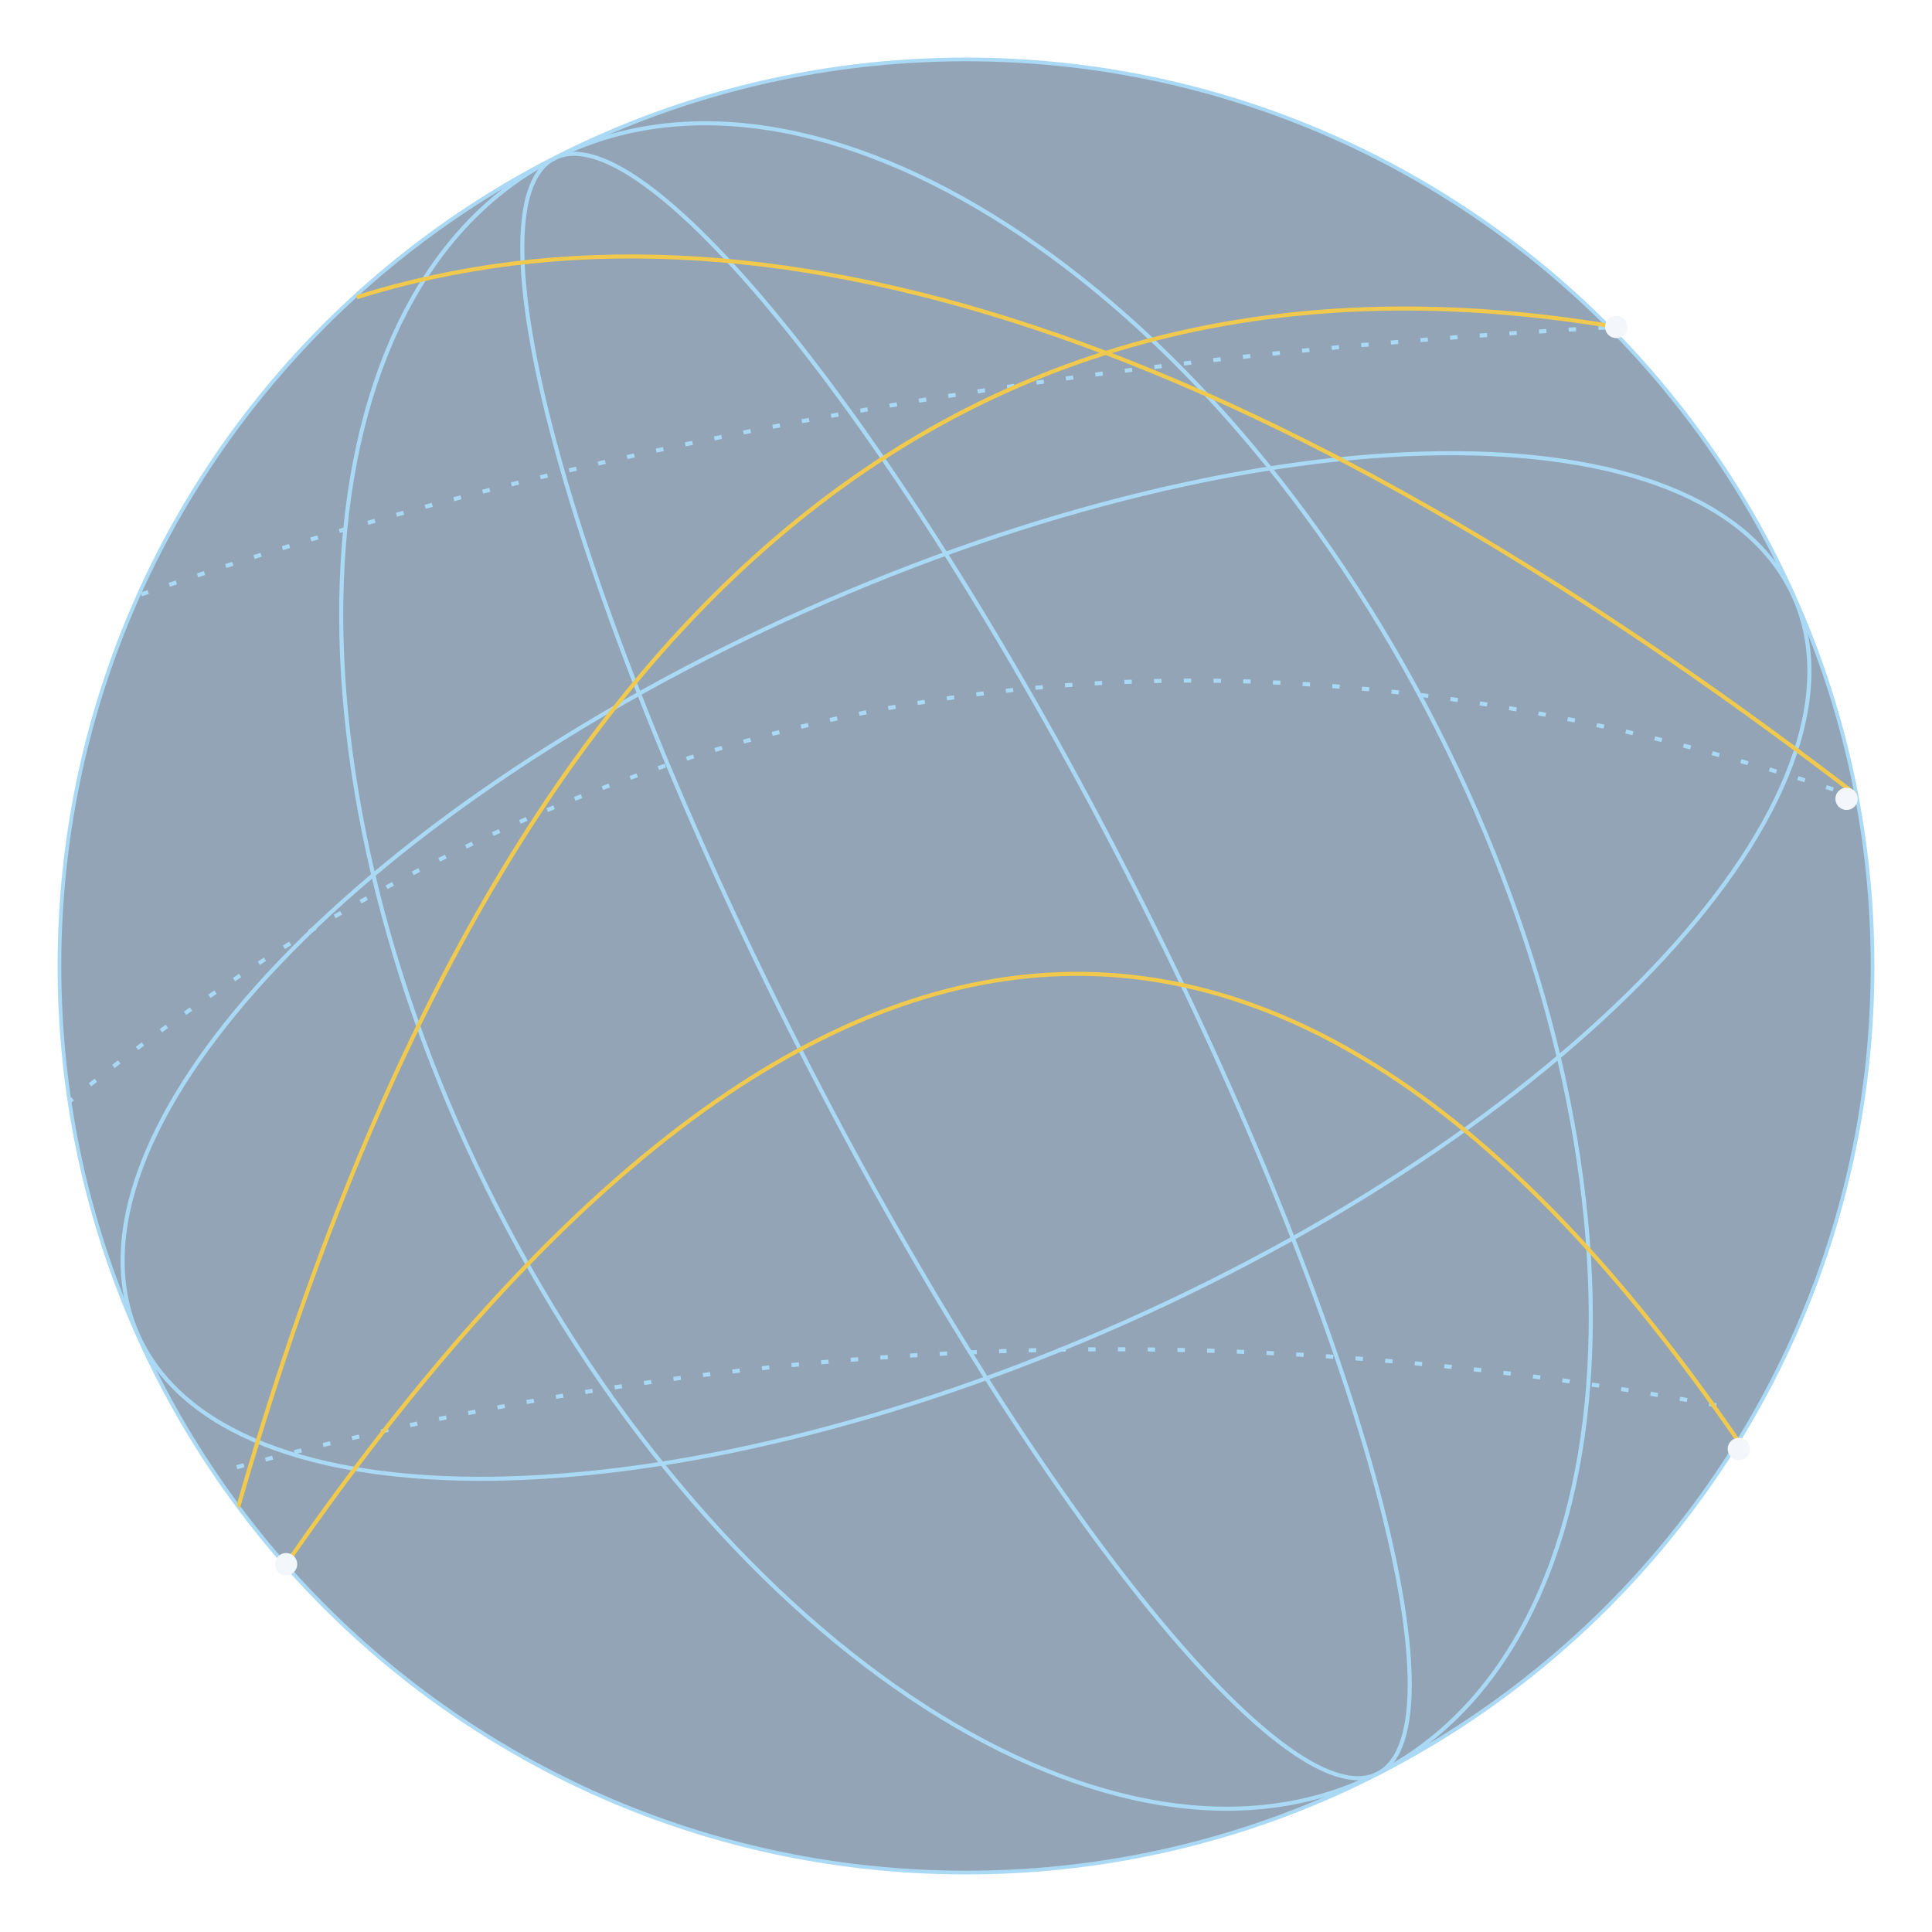
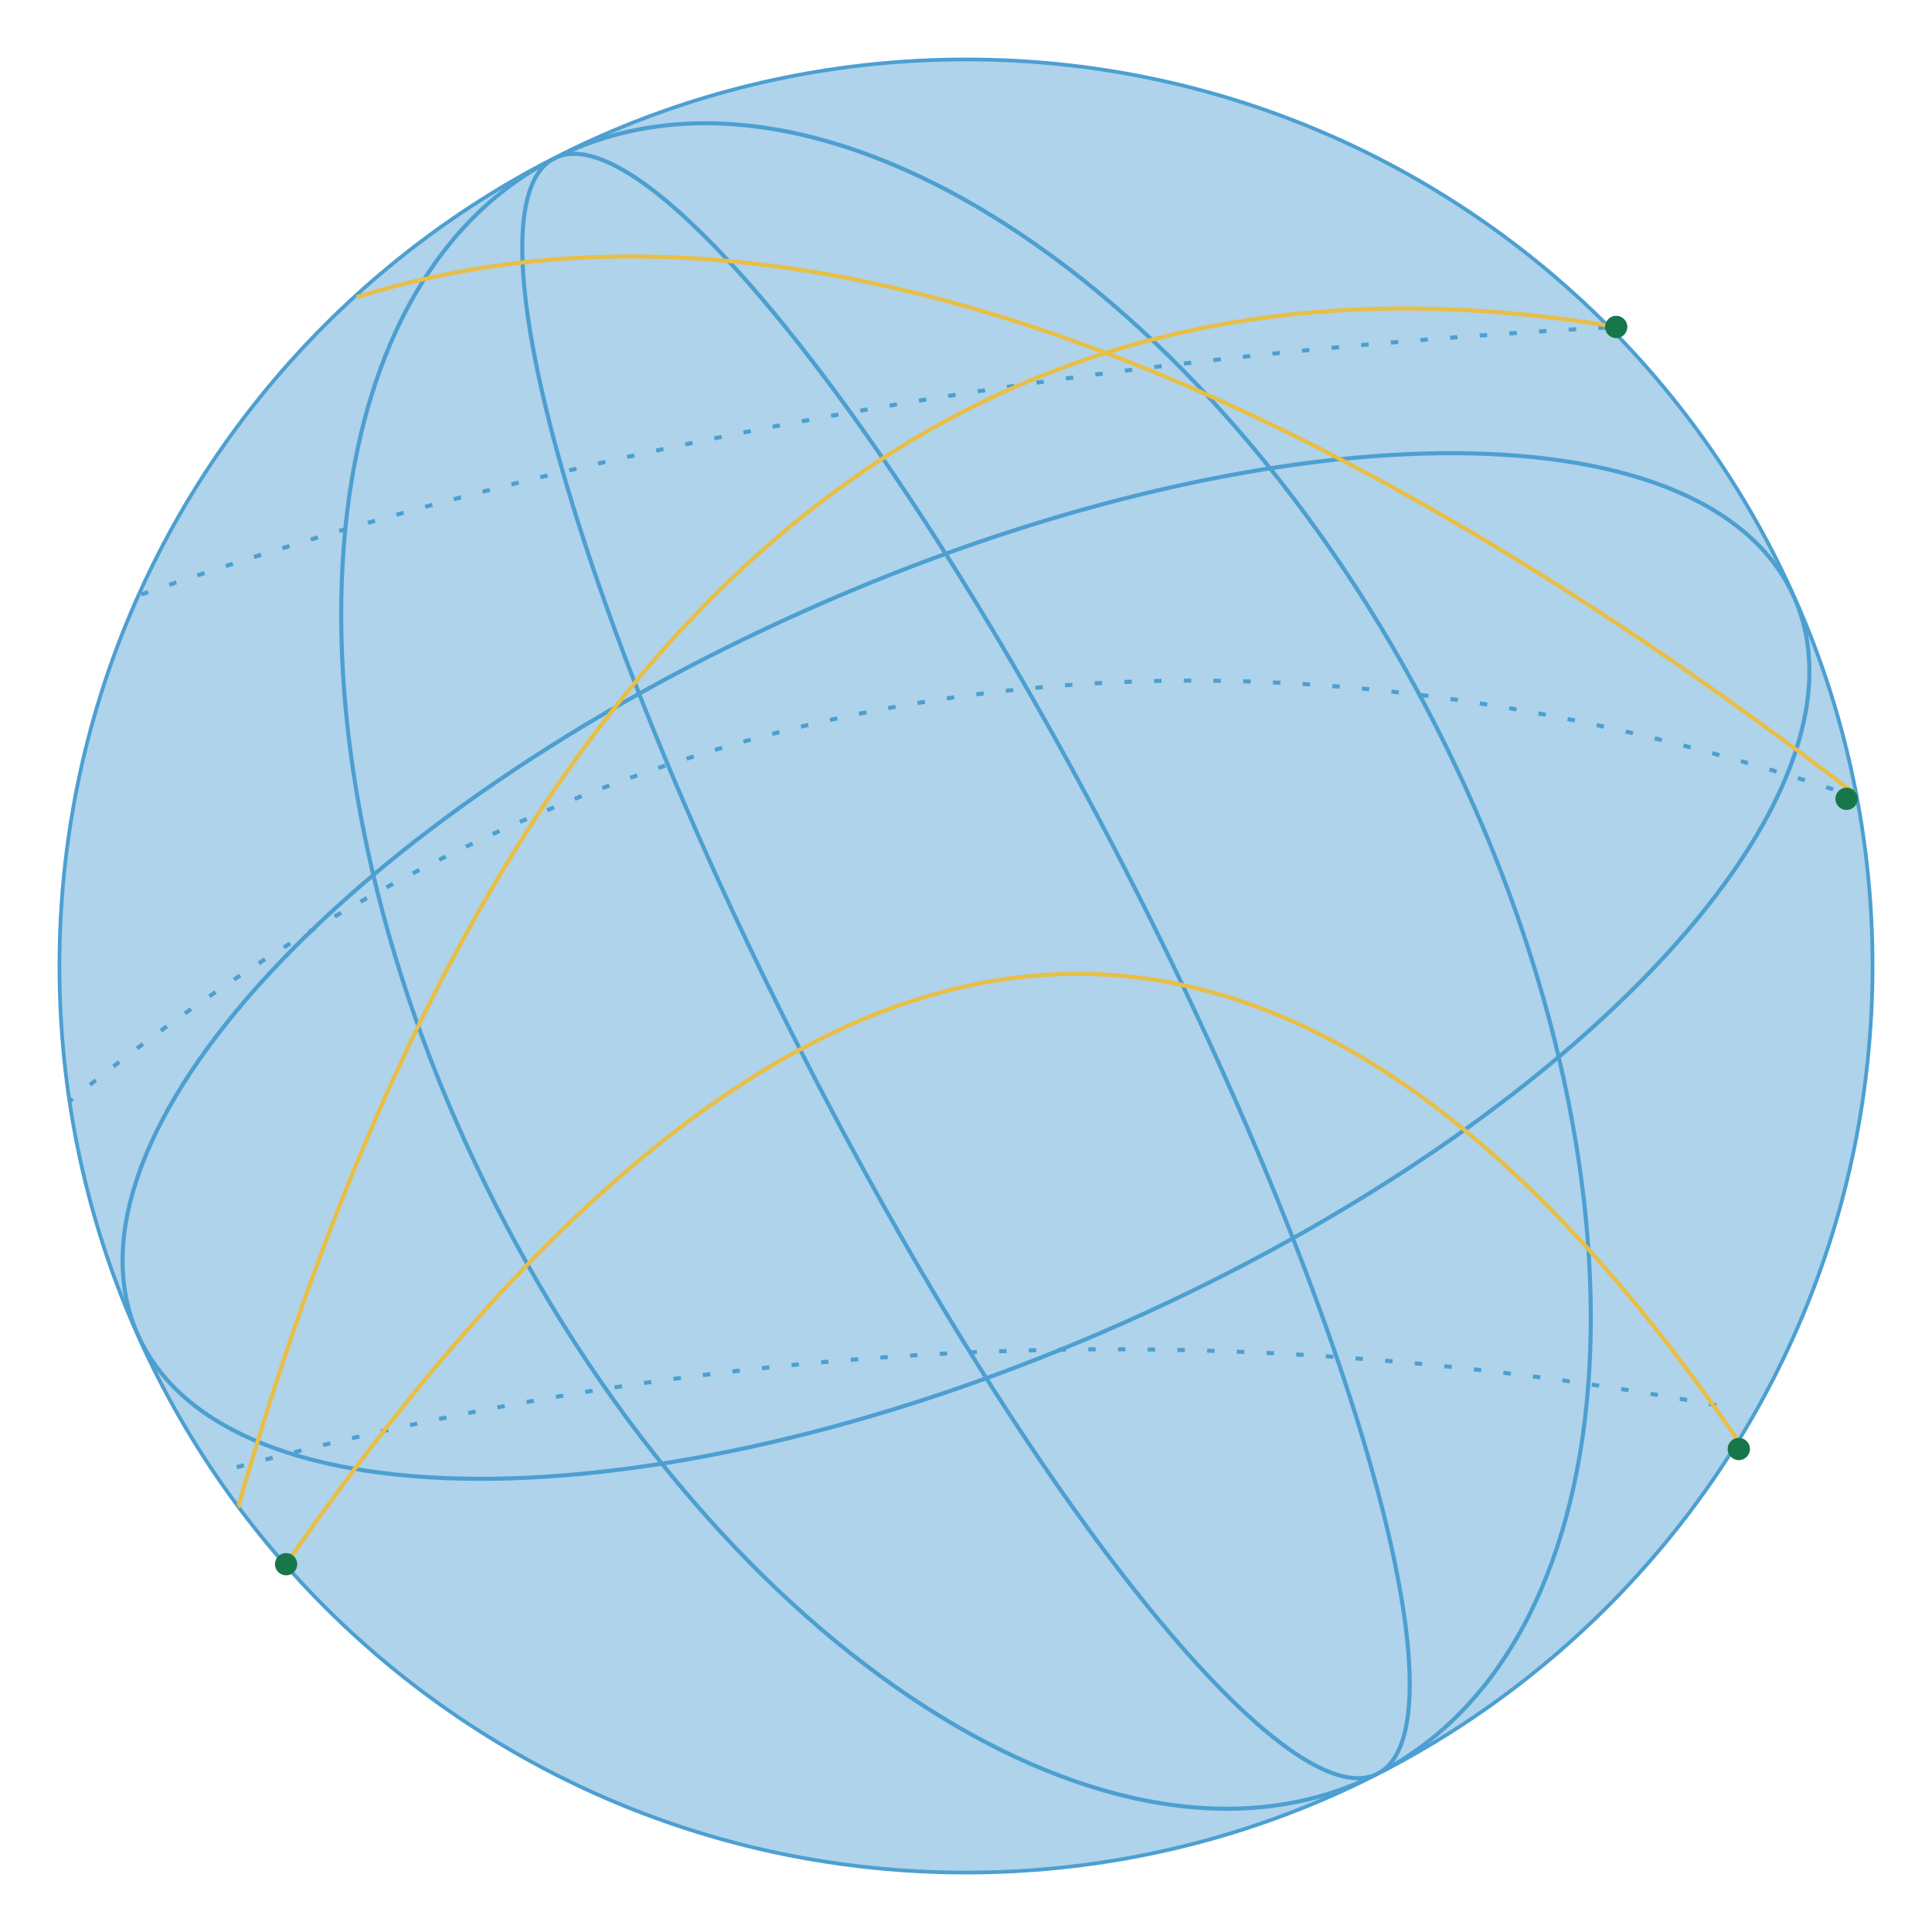
<svg xmlns="http://www.w3.org/2000/svg" viewBox="0 0 520 520" fill="none">
  <defs>
    <clipPath id="globe">
      <circle cx="260" cy="260" r="244" />
    </clipPath>
  </defs>
-   <circle cx="260" cy="260" r="244" fill="#10365F" fill-opacity=".45" stroke="#A9D9F4" />
-   <g clip-path="url(#globe)" stroke="#A9D9F4" stroke-width="1.1">
+   <circle cx="260" cy="260" r="244" fill="#4D9FD1" fill-opacity=".45" stroke="#4D9FD1" />
+   <g clip-path="url(#globe)" stroke="#4D9FD1" stroke-width="1.1">
    <ellipse cx="260" cy="260" rx="142" ry="244" transform="rotate(-27 260 260)" />
    <ellipse cx="260" cy="260" rx="50" ry="244" transform="rotate(-27 260 260)" />
    <ellipse cx="260" cy="260" rx="244" ry="105" transform="rotate(-24 260 260)" />
    <path d="M38 160Q210 100 435 88M18 297Q231 123 501 215M56 397Q261 340 466 379" stroke-dasharray="2 6" />
-     <path d="M64 406Q168 43 435 88M96 80Q259 29 501 215M77 421Q286 119 470 391" stroke="#F0C94D" />
+     <path d="M64 406Q168 43 435 88M96 80Q259 29 501 215M77 421Q286 119 470 391" stroke="#E9BE45" />
  </g>
-   <g fill="#F3F7FC">
+   <g fill="#177748">
    <circle cx="435" cy="88" r="3" />
    <circle cx="497" cy="215" r="3" />
    <circle cx="77" cy="421" r="3" />
    <circle cx="468" cy="390" r="3" />
  </g>
</svg>
